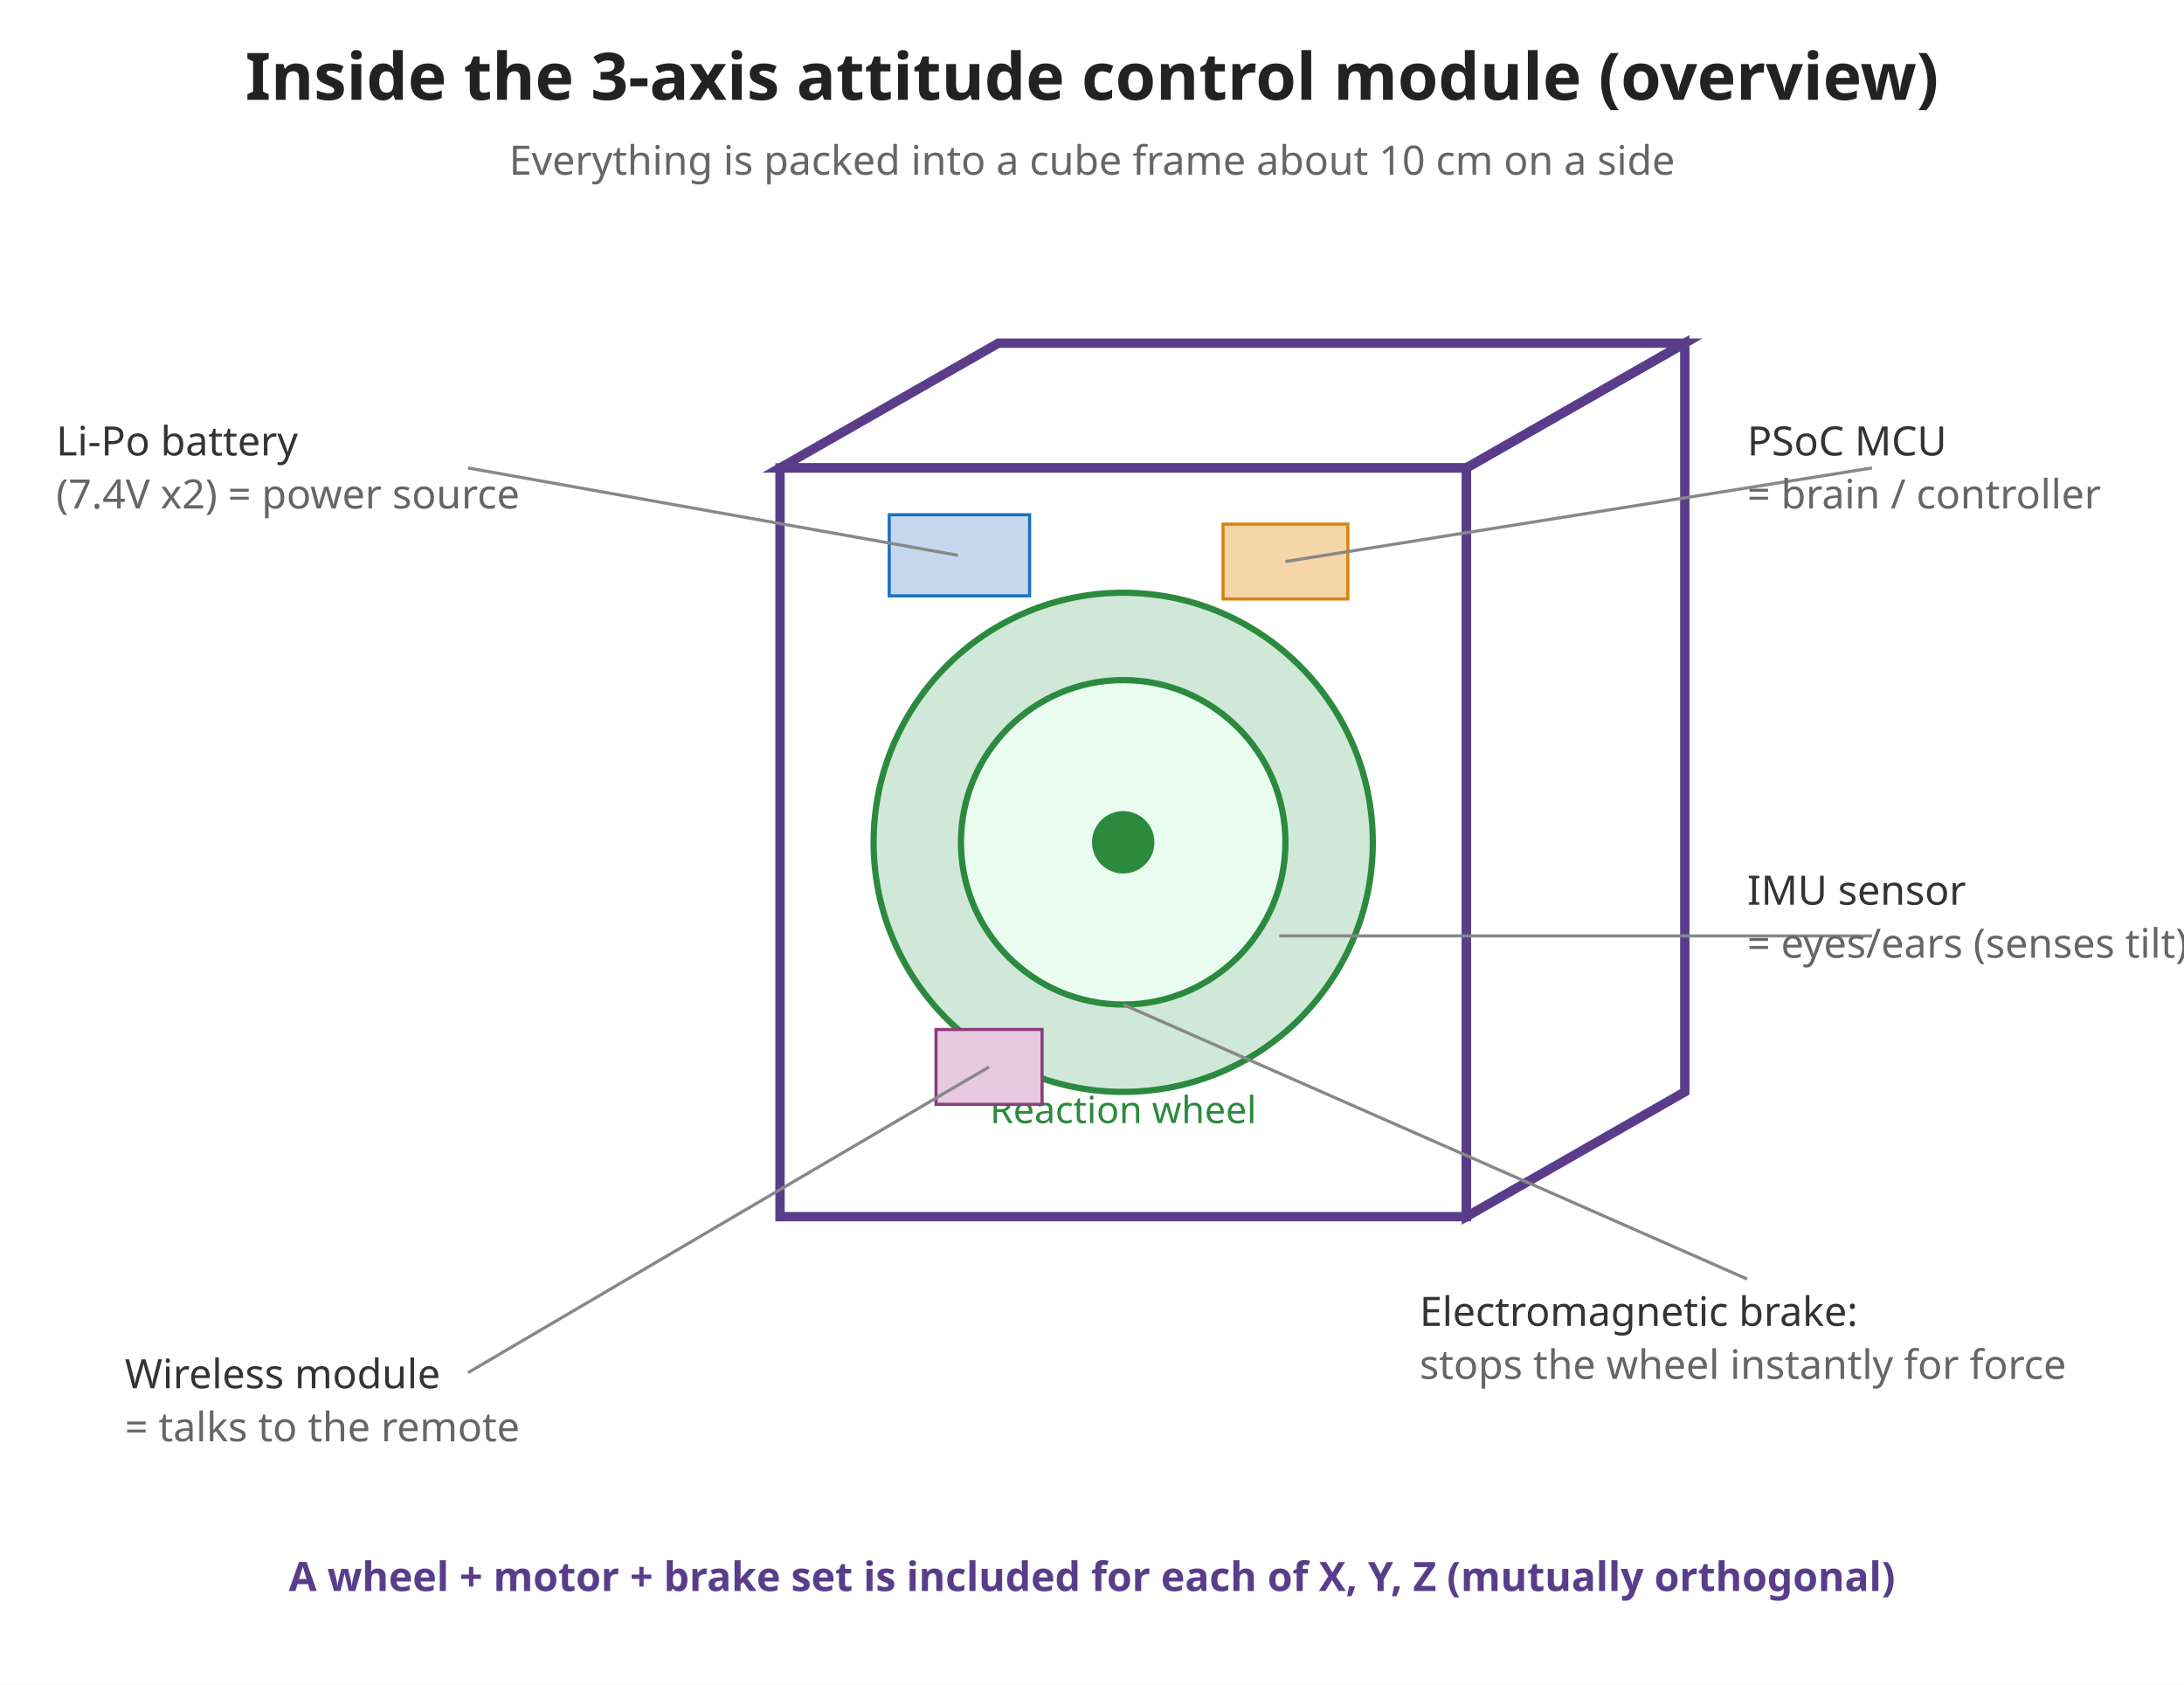
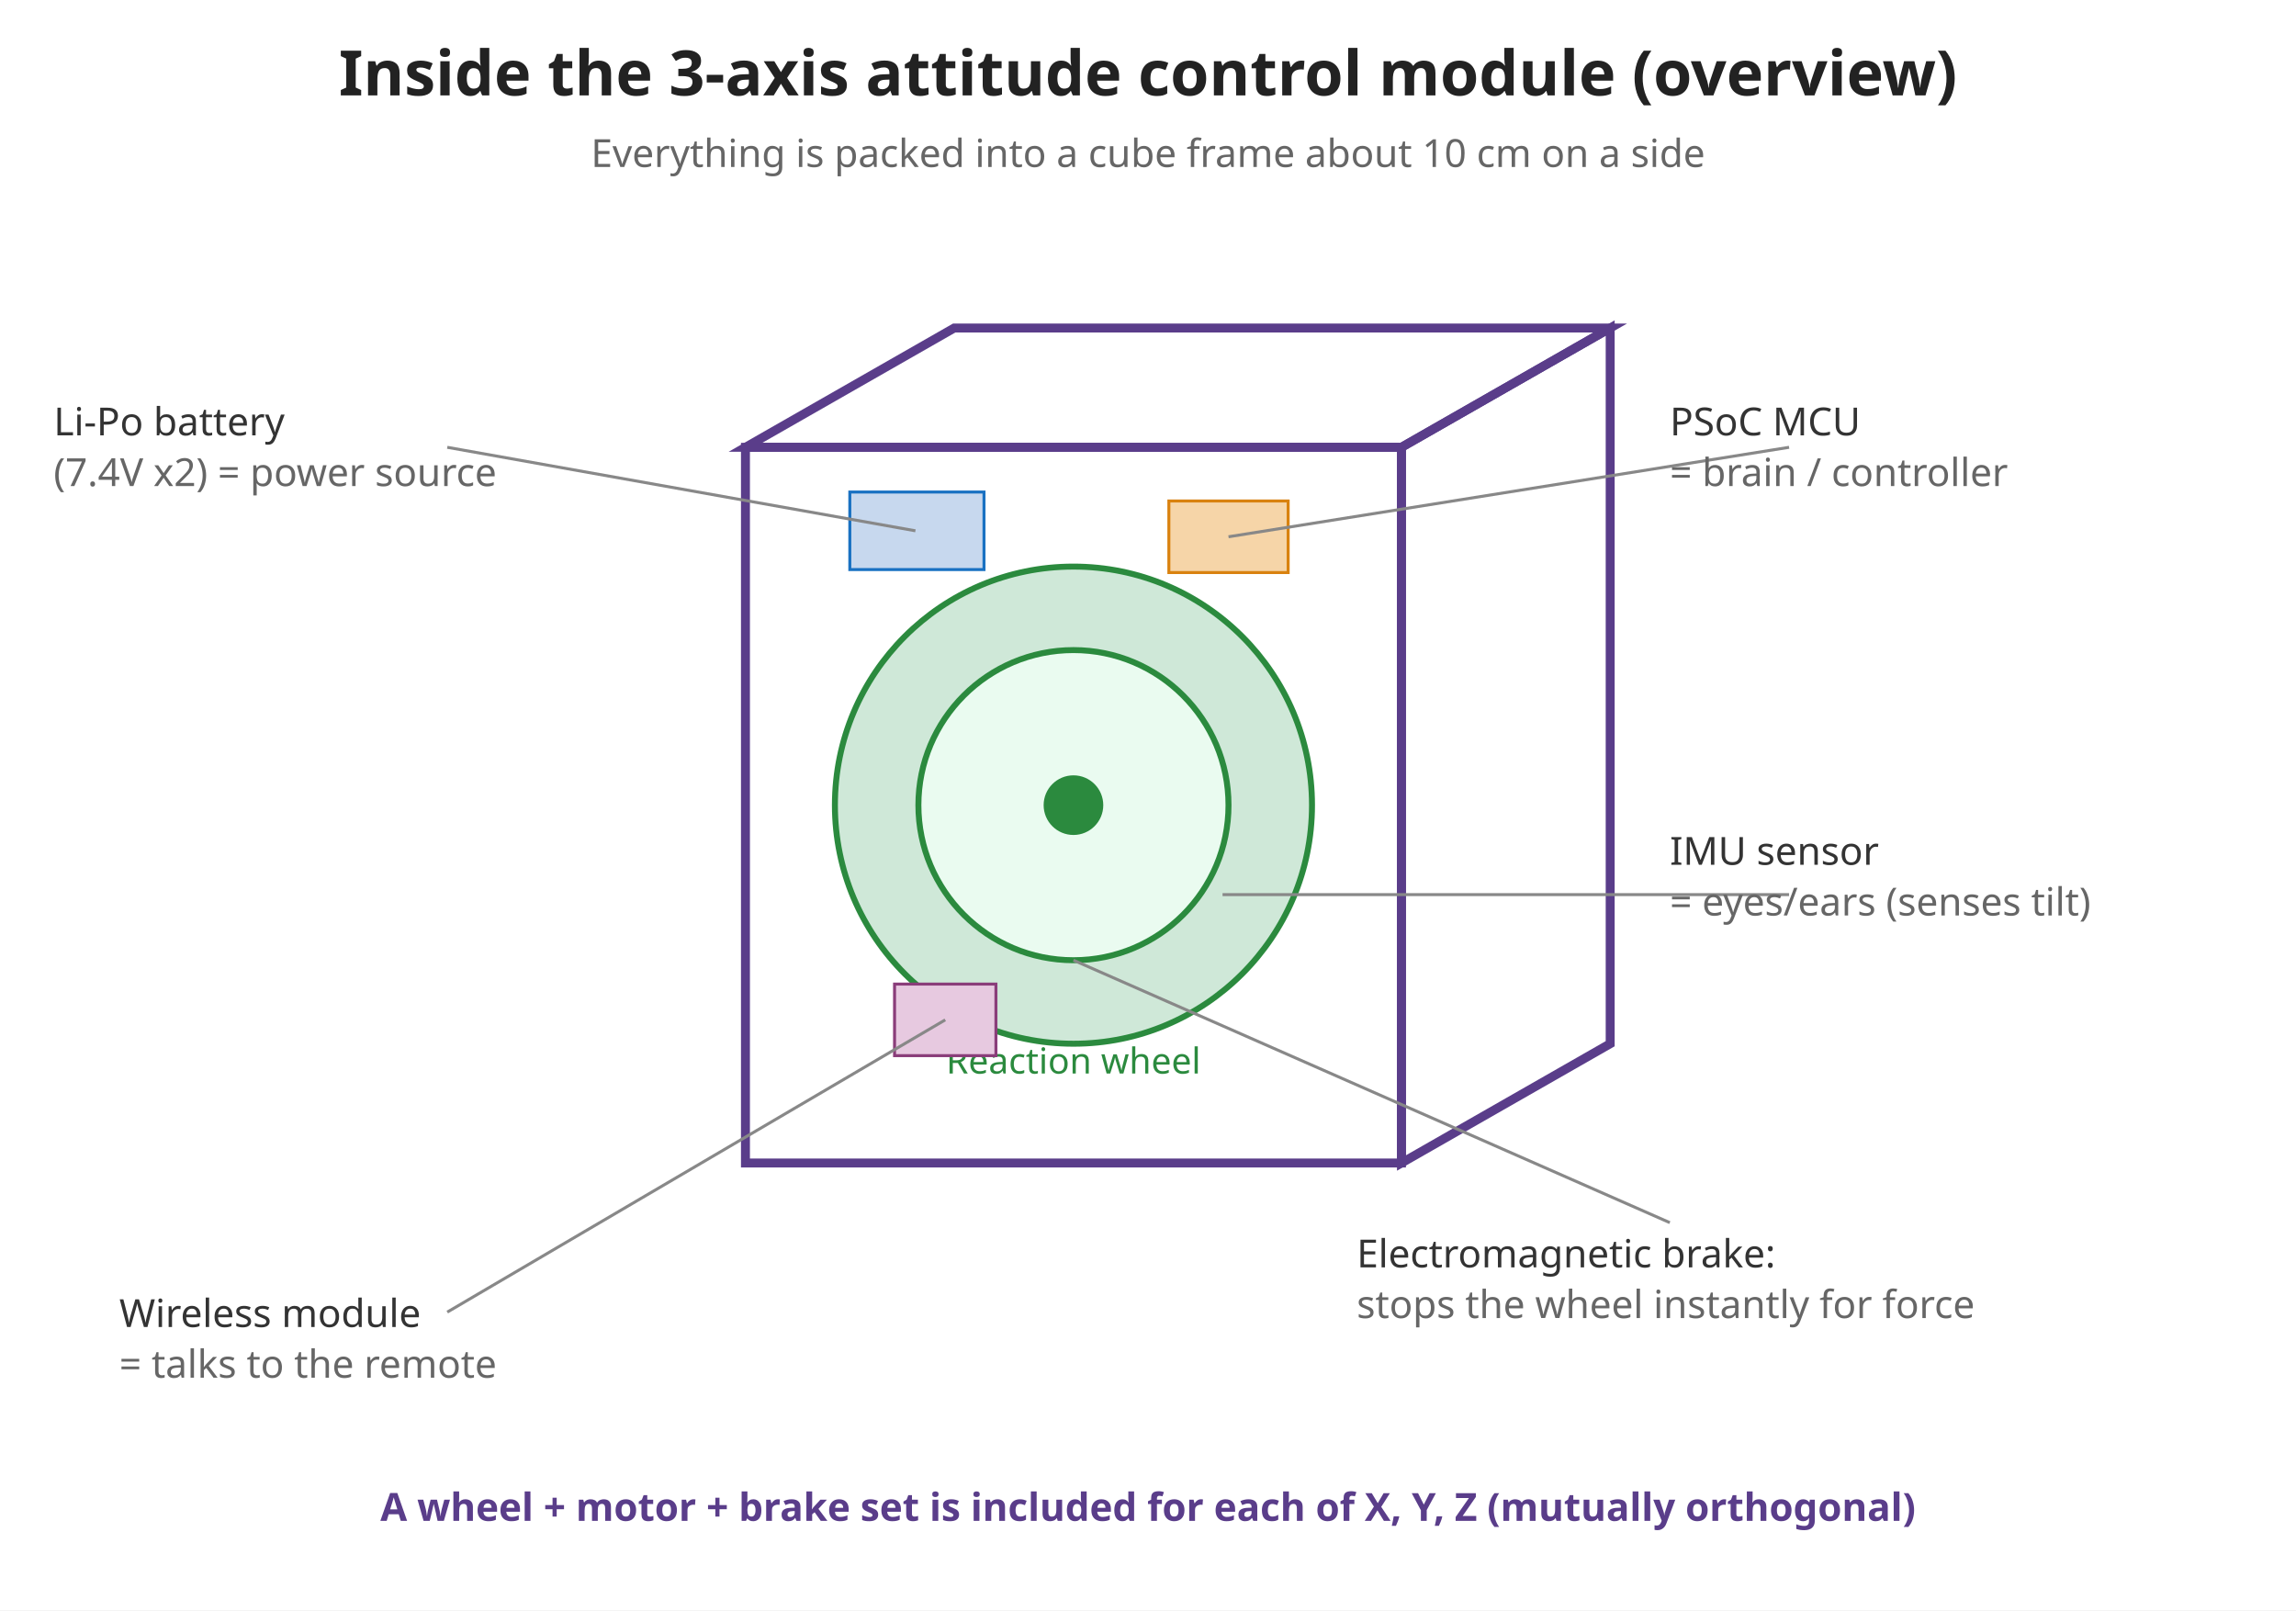
- <svg xmlns="http://www.w3.org/2000/svg" viewBox="0 0 700 540" font-family="sans-serif">
-   <rect width="700" height="540" fill="#ffffff" />
-   <text x="350" y="32" font-size="21" font-weight="bold" text-anchor="middle" fill="#222">Inside the 3-axis attitude control module (overview)</text>
-   <text x="350" y="56" font-size="13" text-anchor="middle" fill="#666">Everything is packed into a cube frame about 10 cm on a side</text>
+ <svg xmlns="http://www.w3.org/2000/svg" viewBox="0 0 770 540" font-family="sans-serif">
+   <rect width="770" height="540" fill="#ffffff" />
+   <text x="385" y="32" font-size="21" font-weight="bold" text-anchor="middle" fill="#222">Inside the 3-axis attitude control module (overview)</text>
+   <text x="385" y="56" font-size="13" text-anchor="middle" fill="#666">Everything is packed into a cube frame about 10 cm on a side</text>
  <g stroke="#5a3d8a" stroke-width="3" fill="none">
    <polygon points="250,150 470,150 540,110 320,110" />
    <polygon points="250,150 250,390 470,390 470,150" />
    <polygon points="470,150 540,110 540,350 470,390" />
  </g>
  <circle cx="360" cy="270" r="80" fill="#cfe8d8" stroke="#2b8a3e" stroke-width="2" />
  <circle cx="360" cy="270" r="52" fill="#eafbf0" stroke="#2b8a3e" stroke-width="2" />
  <circle cx="360" cy="270" r="10" fill="#2b8a3e" />
  <text x="360" y="360" font-size="12" text-anchor="middle" fill="#2b8a3e">Reaction wheel</text>
  <rect x="285" y="165" width="45" height="26" fill="#c7d8ee" stroke="#1971c2" />
  <rect x="392" y="168" width="40" height="24" fill="#f6d5a8" stroke="#d9820f" />
  <rect x="300" y="330" width="34" height="24" fill="#e7c9e0" stroke="#8a3d7a" />
  <g font-size="13" fill="#333">
    <line x1="307" y1="178" x2="150" y2="150" stroke="#888" />
    <text x="18" y="146">Li-Po battery</text>
    <text x="18" y="163" fill="#666">(7.4V x2) = power source</text>
    <line x1="412" y1="180" x2="600" y2="150" stroke="#888" />
    <text x="560" y="146">PSoC MCU</text>
    <text x="560" y="163" fill="#666">= brain / controller</text>
    <line x1="317" y1="342" x2="150" y2="440" stroke="#888" />
    <text x="40" y="445">Wireless module</text>
    <text x="40" y="462" fill="#666">= talks to the remote</text>
    <line x1="410" y1="300" x2="600" y2="300" stroke="#888" />
    <text x="560" y="290">IMU sensor</text>
    <text x="560" y="307" fill="#666">= eyes/ears (senses tilt)</text>
    <line x1="360" y1="322" x2="560" y2="410" stroke="#888" />
    <text x="455" y="425">Electromagnetic brake:</text>
    <text x="455" y="442" fill="#666">stops the wheel instantly for force</text>
  </g>
-   <text x="350" y="510" font-size="13" text-anchor="middle" fill="#5a3d8a" font-weight="bold">A wheel + motor + brake set is included for each of X, Y, Z (mutually orthogonal)</text>
+   <text x="385" y="510" font-size="13" text-anchor="middle" fill="#5a3d8a" font-weight="bold">A wheel + motor + brake set is included for each of X, Y, Z (mutually orthogonal)</text>
</svg>
